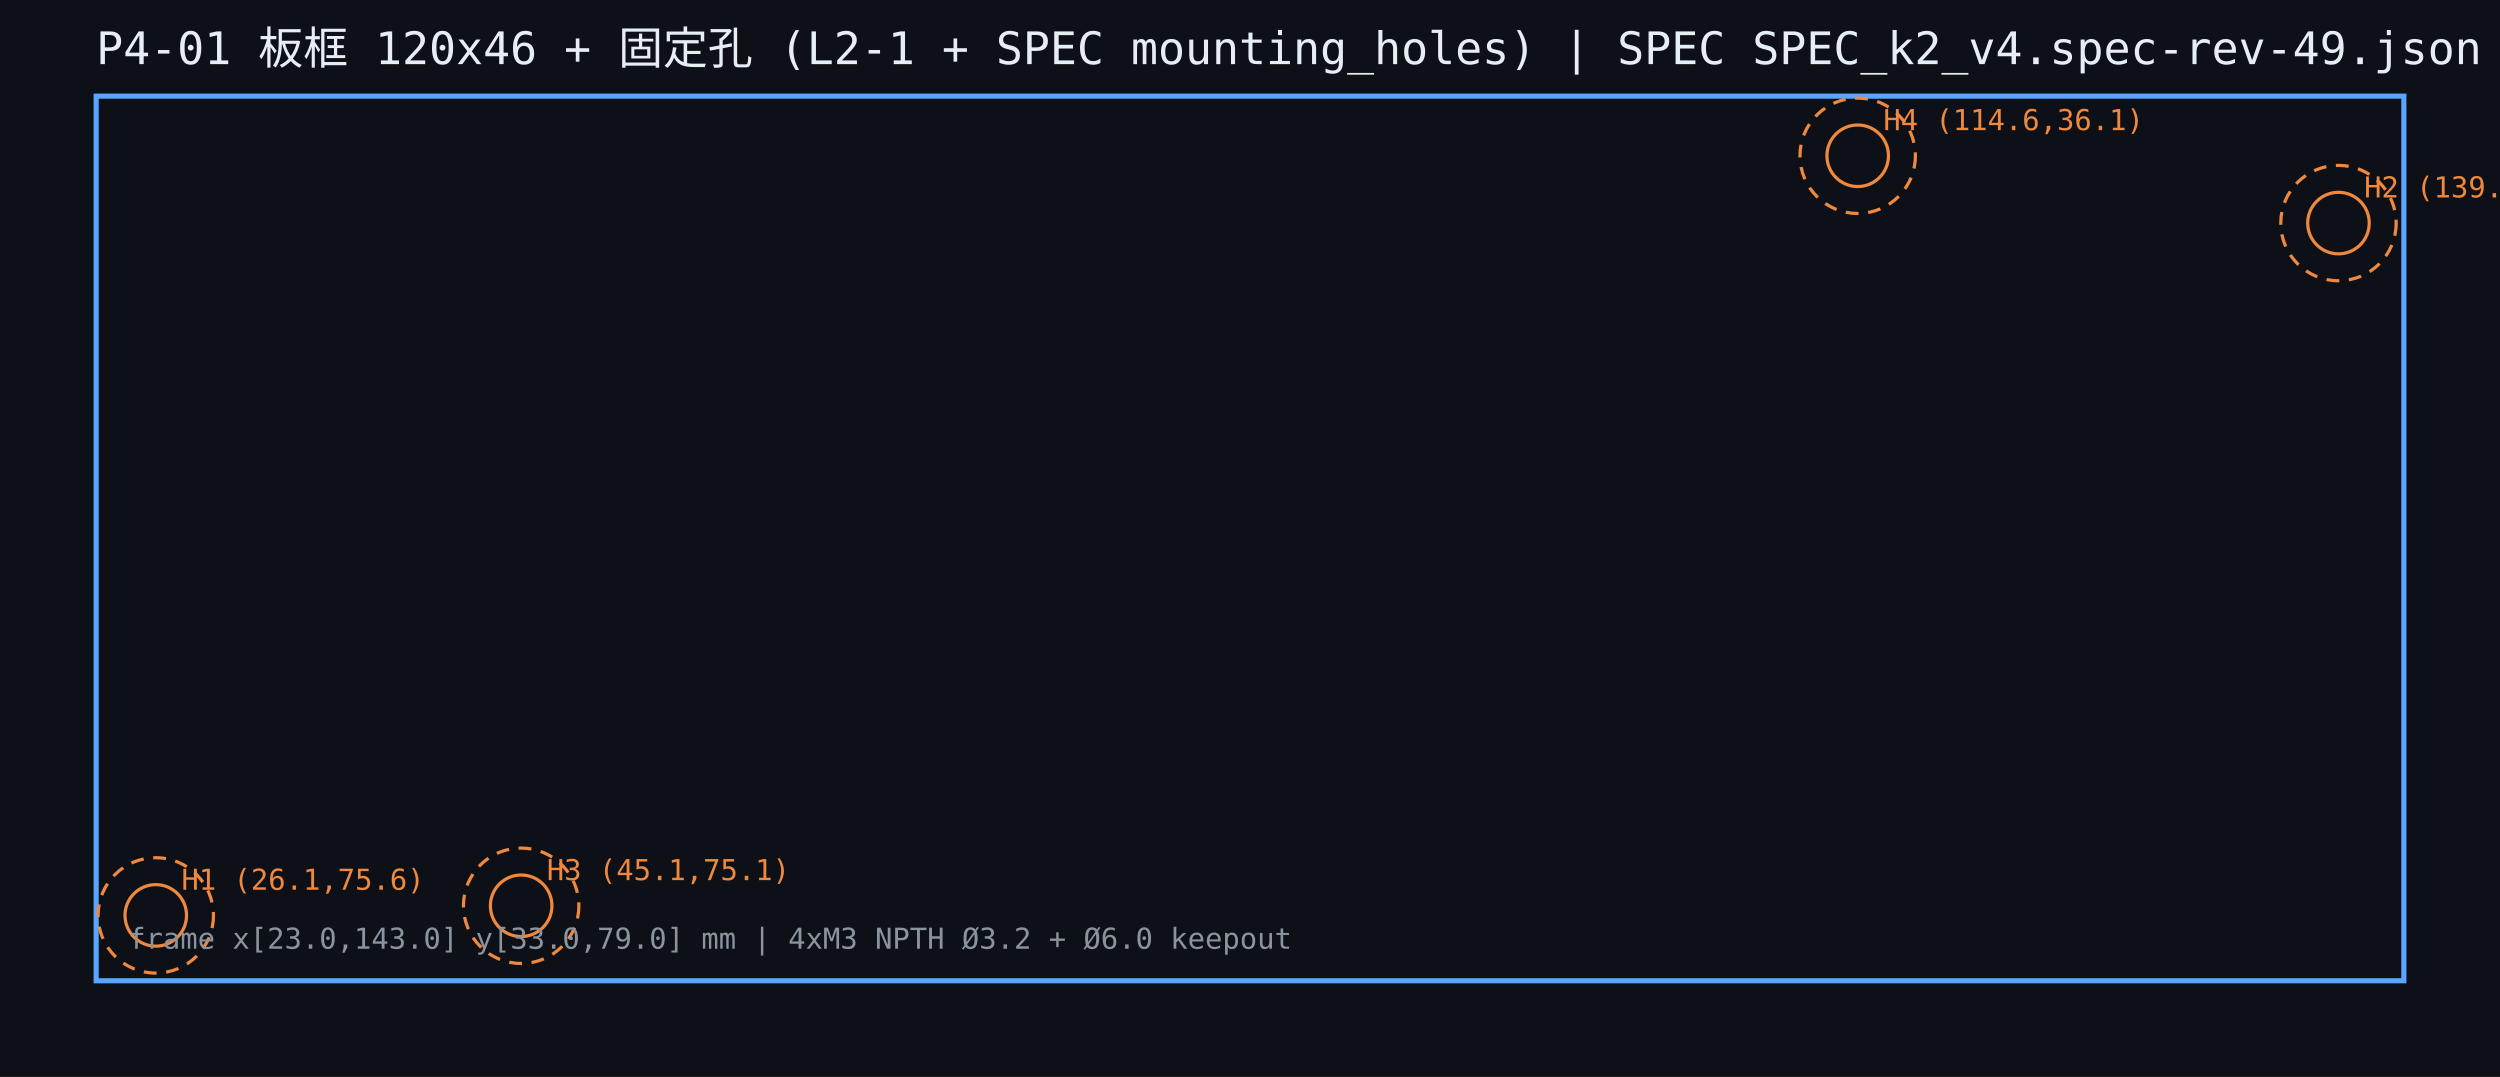
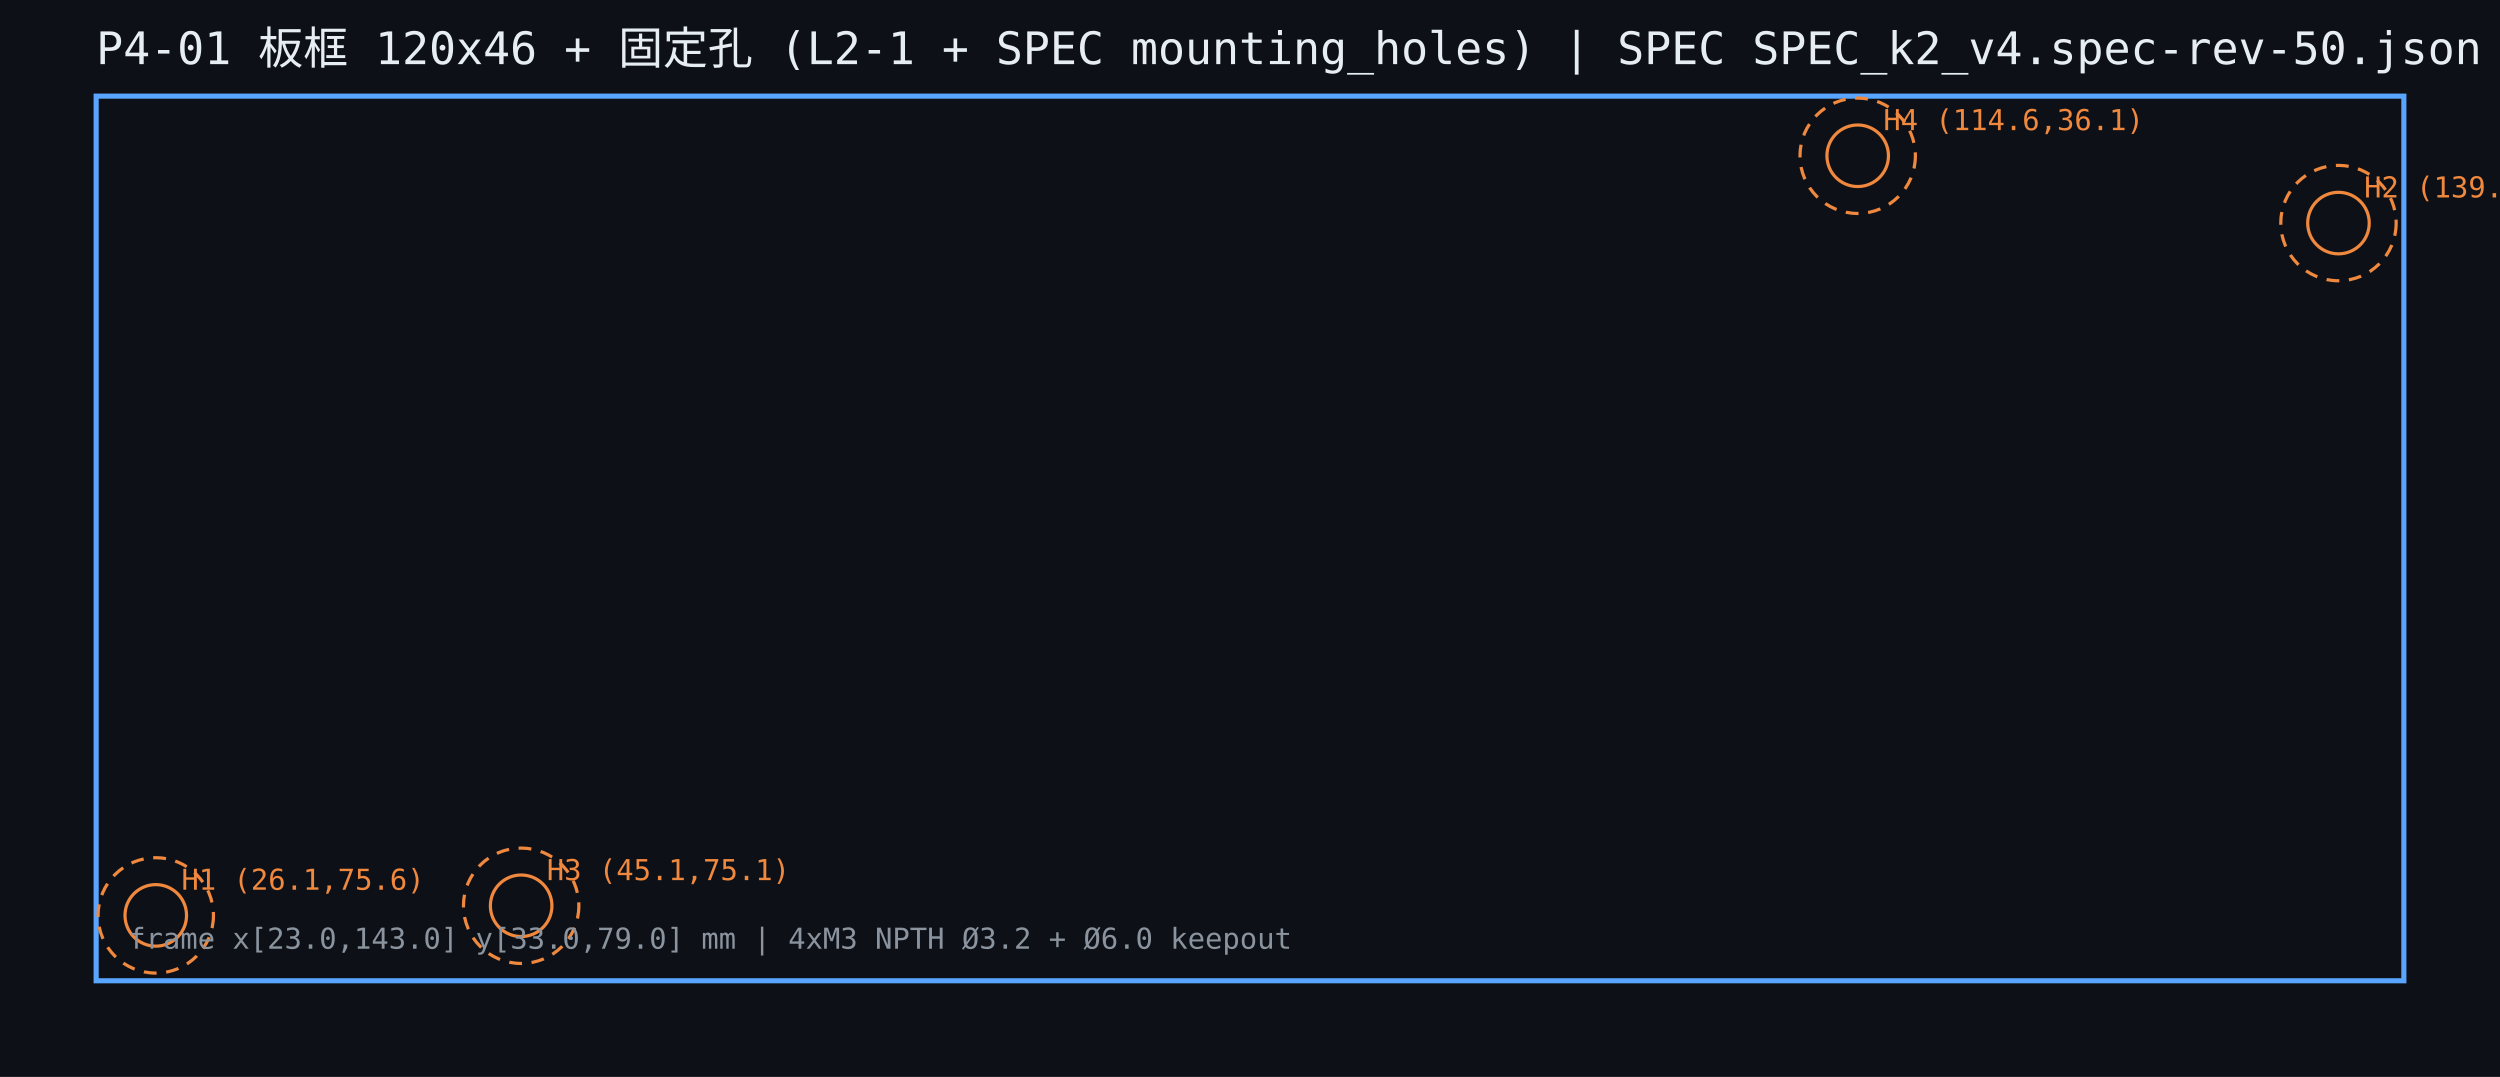
<svg xmlns="http://www.w3.org/2000/svg" width="780" height="336" viewBox="0 0 780 336">
  <rect width="780" height="336" fill="#0d1117" />
-   <text x="30" y="20" fill="#e6edf3" font-family="monospace" font-size="14">P4-01 板框 120x46 + 固定孔 (L2-1 + SPEC mounting_holes) | SPEC SPEC_k2_v4.spec-rev-49.json | 受审板 6ff49da5678c2108</text>
+   <text x="30" y="20" fill="#e6edf3" font-family="monospace" font-size="14">P4-01 板框 120x46 + 固定孔 (L2-1 + SPEC mounting_holes) | SPEC SPEC_k2_v4.spec-rev-50.json | 受审板 dae8dc8d48ff5b81</text>
  <g transform="translate(30,30)">
    <rect x="0.0" y="0.0" width="720.0" height="276.0" fill="none" stroke="#58a6ff" stroke-width="1.6" />
    <circle cx="18.6" cy="255.6" r="18.0" fill="none" stroke="#f0883e" stroke-width="1.0" stroke-dasharray="4 3" />
    <circle cx="18.6" cy="255.6" r="9.6" fill="#0d1117" stroke="#f0883e" stroke-width="1.0" />
    <text x="26.6" y="247.6" fill="#f0883e" font-family="monospace" font-size="9" text-anchor="start">H1 (26.1,75.6)</text>
    <circle cx="699.6" cy="39.6" r="18.0" fill="none" stroke="#f0883e" stroke-width="1.0" stroke-dasharray="4 3" />
    <circle cx="699.6" cy="39.6" r="9.6" fill="#0d1117" stroke="#f0883e" stroke-width="1.0" />
    <text x="707.6" y="31.6" fill="#f0883e" font-family="monospace" font-size="9" text-anchor="start">H2 (139.6,39.6)</text>
    <circle cx="132.6" cy="252.6" r="18.0" fill="none" stroke="#f0883e" stroke-width="1.0" stroke-dasharray="4 3" />
    <circle cx="132.6" cy="252.6" r="9.6" fill="#0d1117" stroke="#f0883e" stroke-width="1.0" />
    <text x="140.6" y="244.6" fill="#f0883e" font-family="monospace" font-size="9" text-anchor="start">H3 (45.1,75.1)</text>
    <circle cx="549.6" cy="18.6" r="18.0" fill="none" stroke="#f0883e" stroke-width="1.0" stroke-dasharray="4 3" />
    <circle cx="549.6" cy="18.6" r="9.6" fill="#0d1117" stroke="#f0883e" stroke-width="1.0" />
    <text x="557.6" y="10.6" fill="#f0883e" font-family="monospace" font-size="9" text-anchor="start">H4 (114.6,36.1)</text>
    <text x="10.0" y="266.0" fill="#8b949e" font-family="monospace" font-size="9" text-anchor="start">frame x[23.0,143.0] y[33.0,79.0] mm | 4xM3 NPTH Ø3.2 + Ø6.0 keepout</text>
  </g>
</svg>
